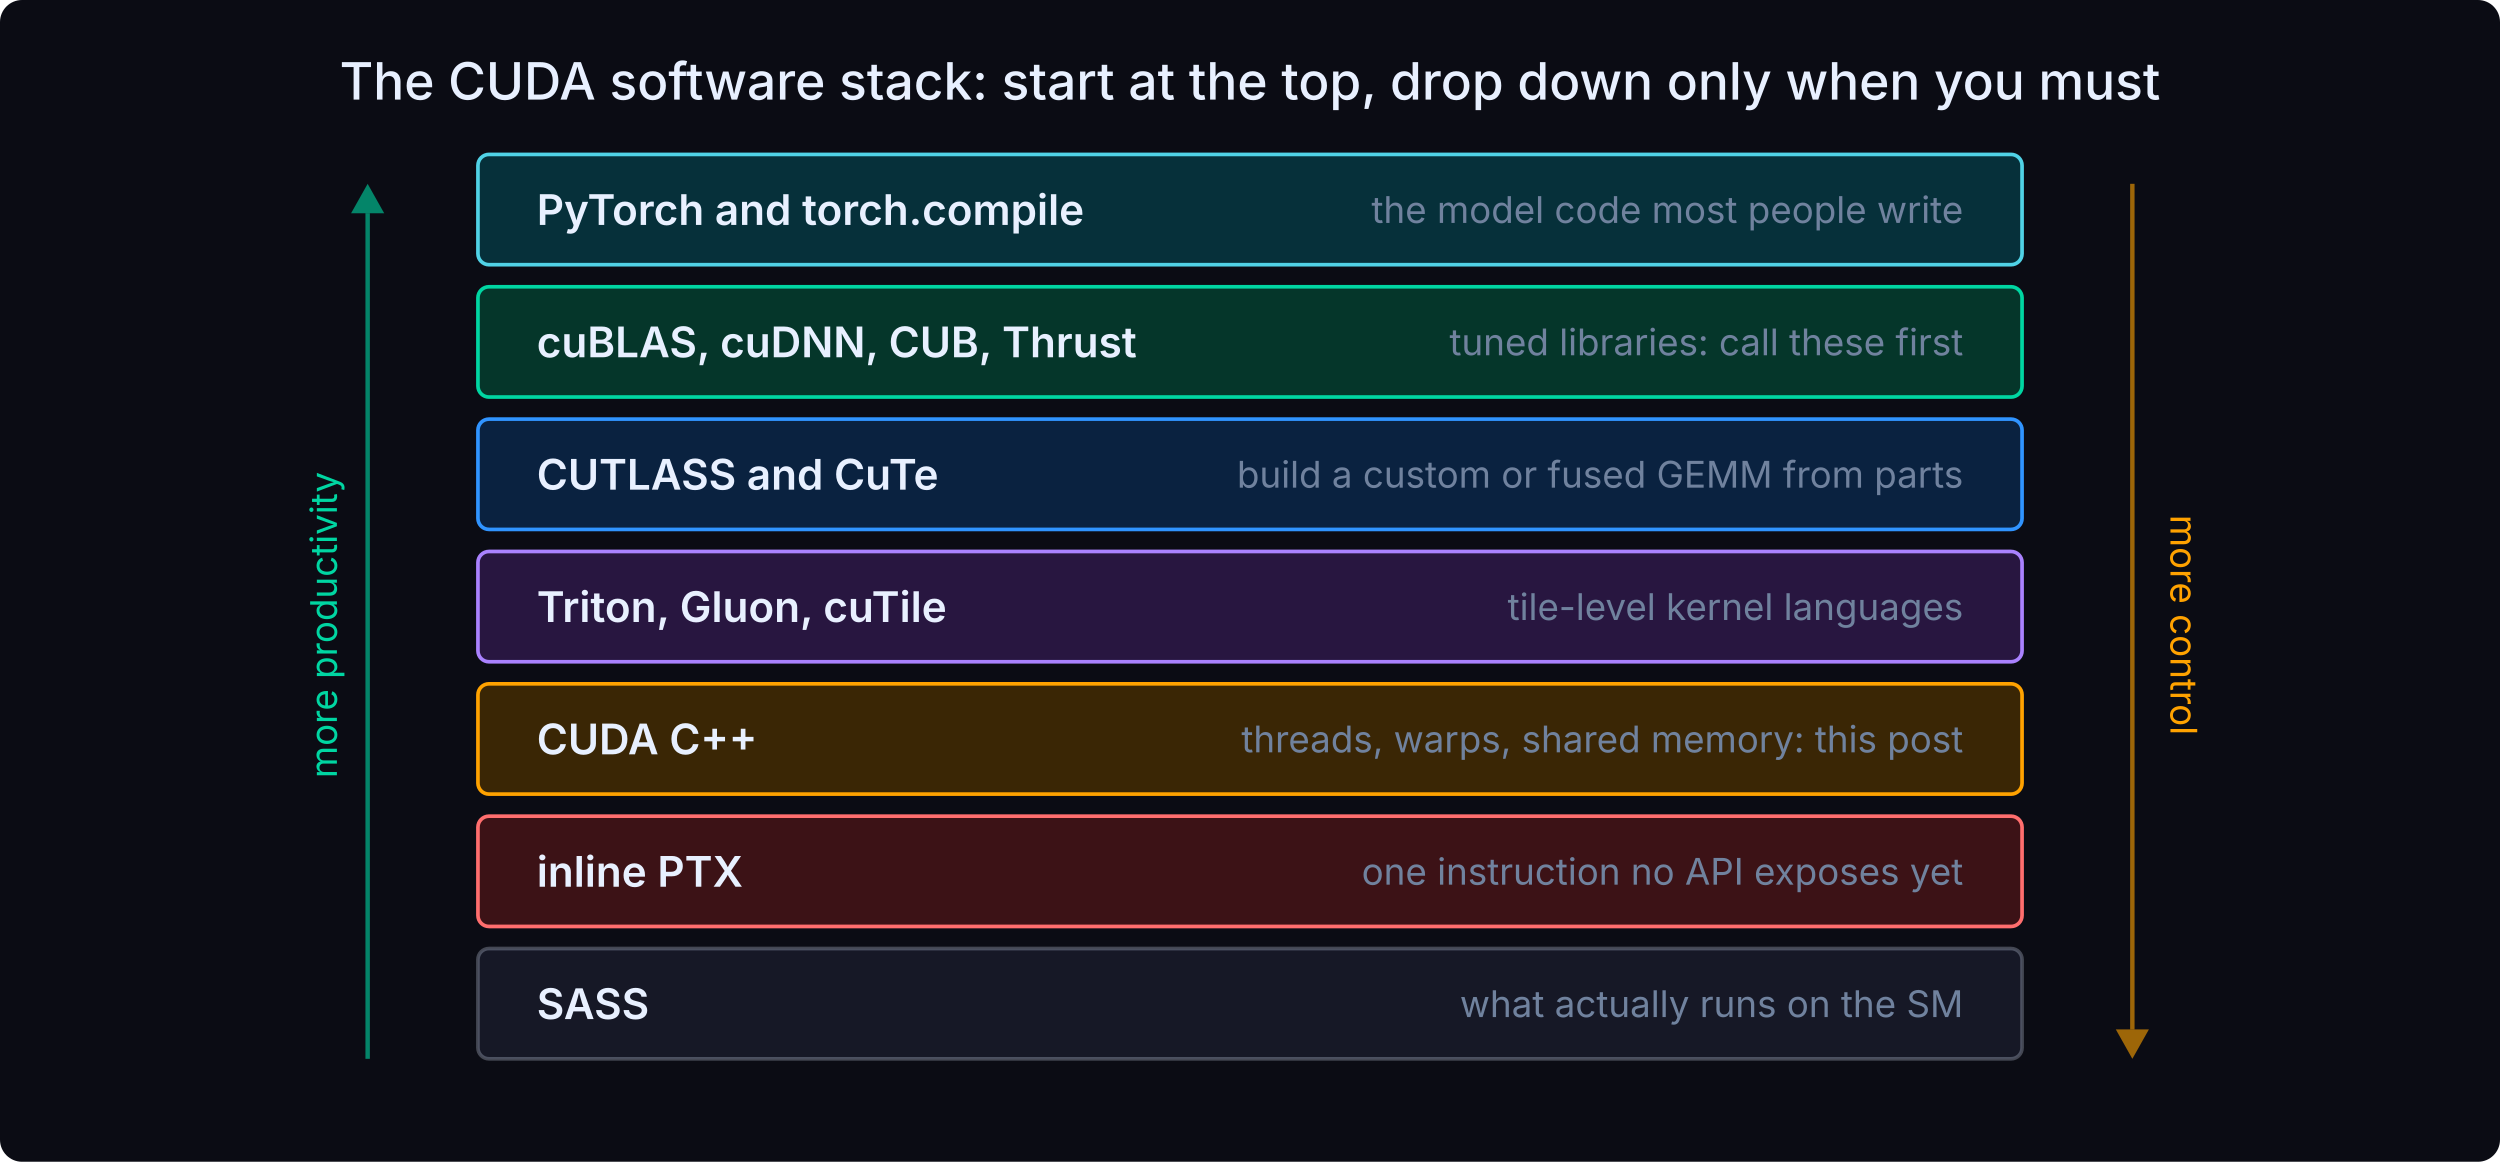
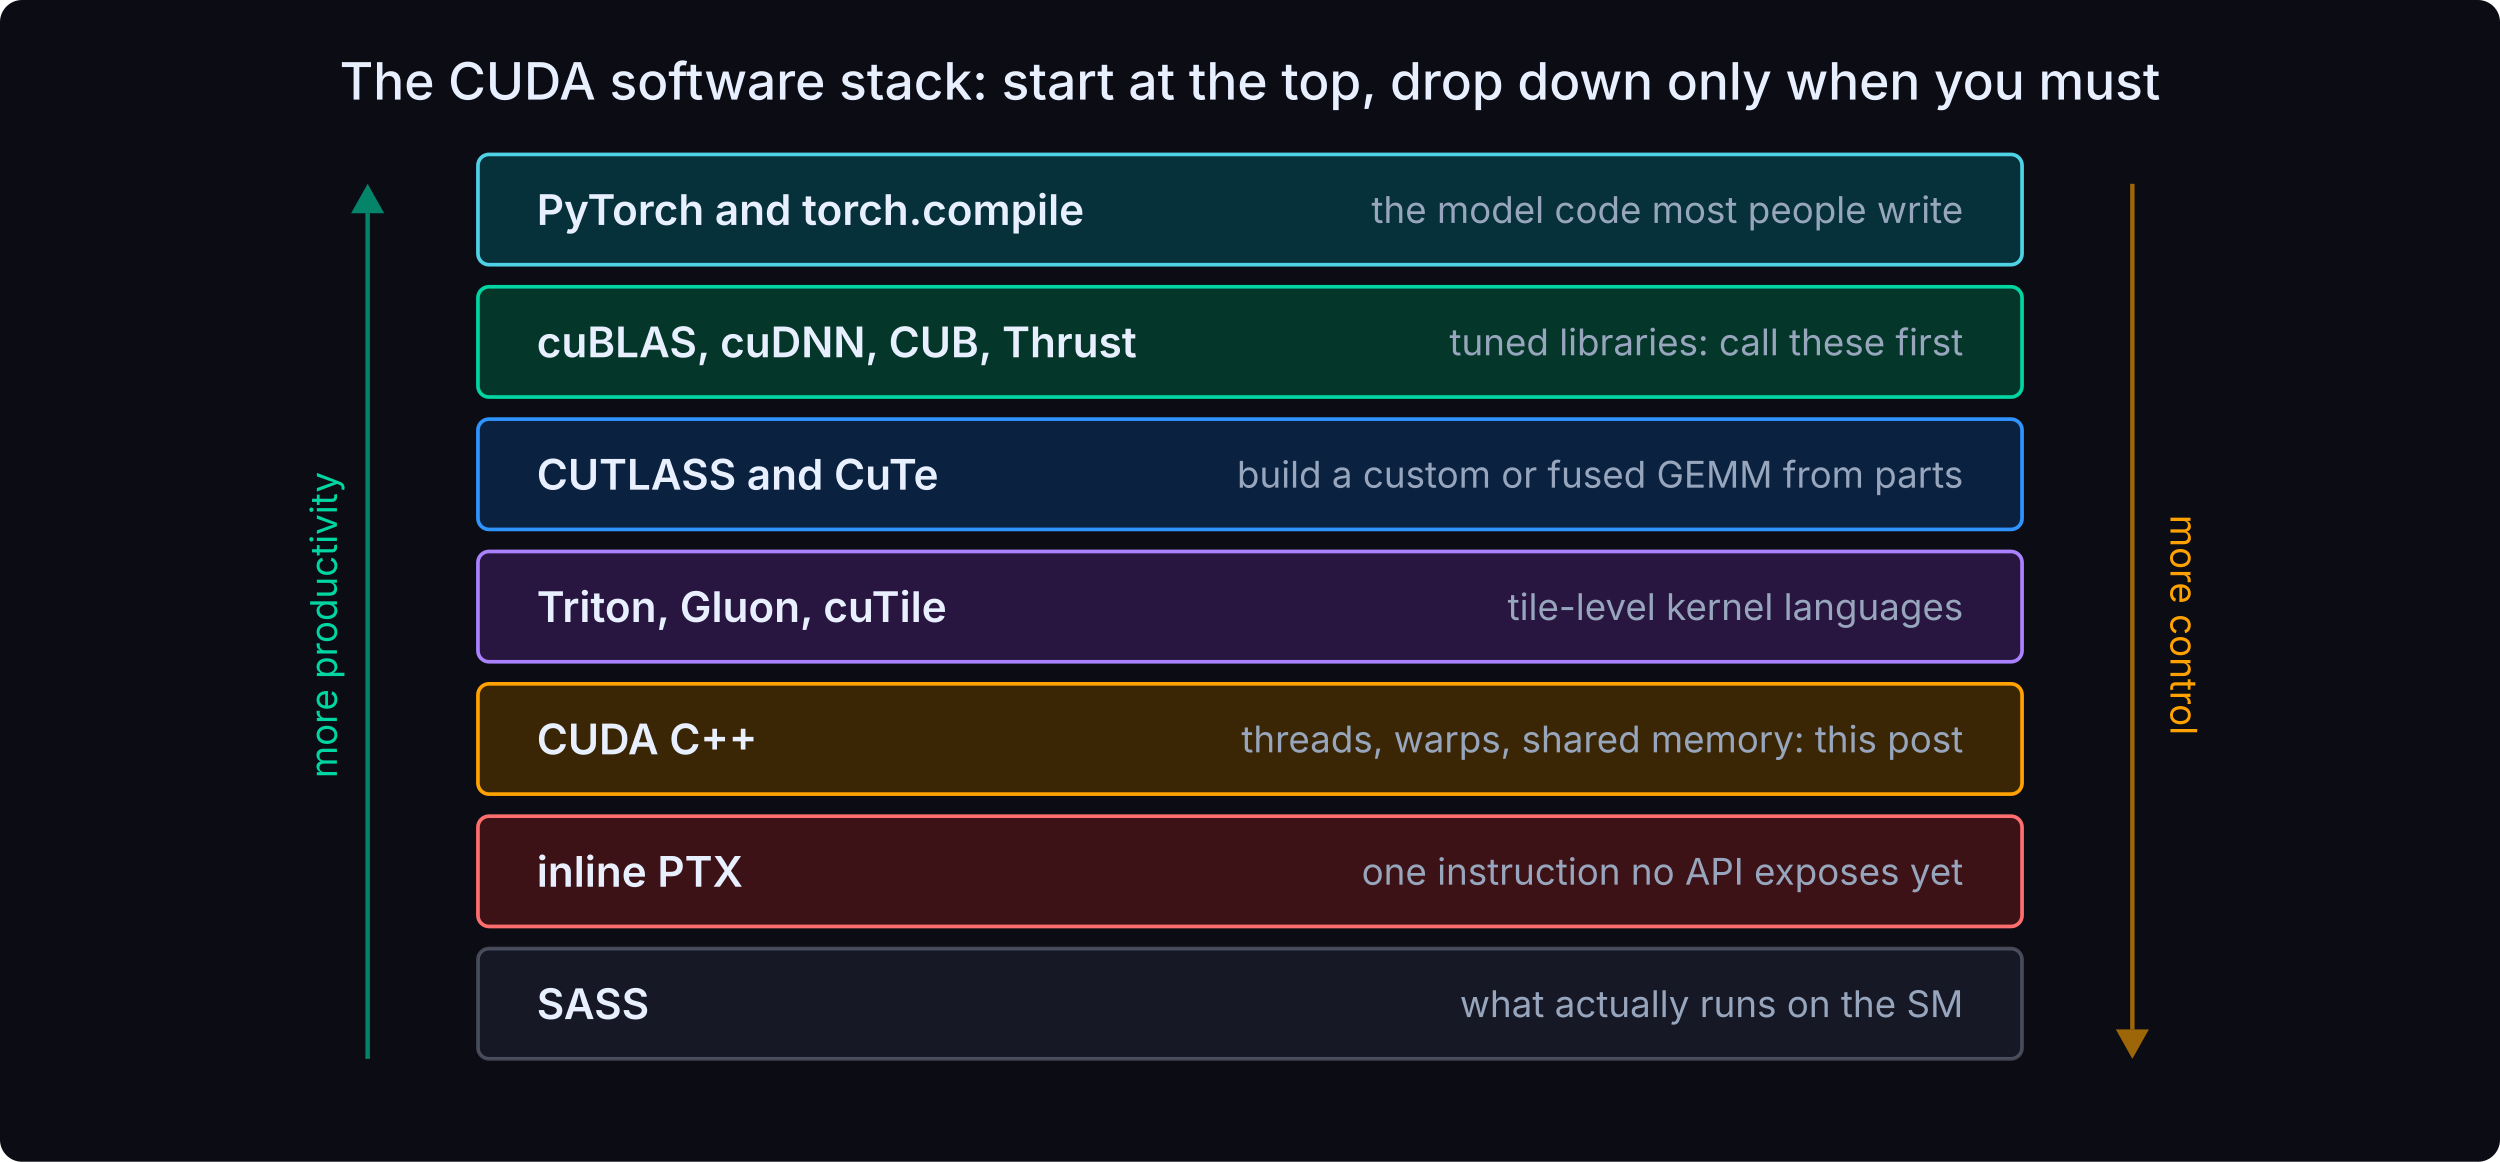
<svg xmlns="http://www.w3.org/2000/svg" width="100%" viewBox="0 0 680 316">
  <style>
  text { font-family: -apple-system, BlinkMacSystemFont, 'Segoe UI', sans-serif; dominant-baseline: central; }
  .title { fill: #e8f0ff; font-size: 14px; font-weight: 500; }
-   .mut { fill: #70829e; font-size: 10px; }
+   .mut { fill: #97a6bd; font-size: 10px; }
  .lbl { fill: #c8d2e6; font-size: 11px; }
  .n { fill: #e8f0ff; font-size: 10px; }
  .h { fill: #e8f0ff; font-size: 11.5px; font-weight: 600; }
</style>
  <rect width="100%" height="100%" fill="#0b0c14" rx="6" />
  <text x="340" y="22" text-anchor="middle" class="title">The CUDA software stack: start at the top, drop down only when you must</text>
  <rect x="130" y="42" width="420" height="30" rx="3" fill="rgb(6,48,58)" stroke="rgb(80,210,230)" stroke-width="1" />
  <text x="146" y="57" text-anchor="start" class="h">PyTorch and torch.compile</text>
  <text x="534" y="57" text-anchor="end" class="mut">the model code most people write</text>
  <rect x="130" y="78" width="420" height="30" rx="3" fill="rgb(5,54,42)" stroke="rgb(0,214,162)" stroke-width="1" />
  <text x="146" y="93" text-anchor="start" class="h">cuBLAS, cuDNN, CUB, Thrust</text>
  <text x="534" y="93" text-anchor="end" class="mut">tuned libraries: call these first</text>
  <rect x="130" y="114" width="420" height="30" rx="3" fill="rgb(10,34,64)" stroke="rgb(48,148,255)" stroke-width="1" />
  <text x="146" y="129" text-anchor="start" class="h">CUTLASS and CuTe</text>
  <text x="534" y="129" text-anchor="end" class="mut">build a custom or fused GEMM from parts</text>
  <rect x="130" y="150" width="420" height="30" rx="3" fill="rgb(40,22,64)" stroke="rgb(170,130,255)" stroke-width="1" />
  <text x="146" y="165" text-anchor="start" class="h">Triton, Gluon, cuTile</text>
  <text x="534" y="165" text-anchor="end" class="mut">tile-level kernel languages</text>
  <rect x="130" y="186" width="420" height="30" rx="3" fill="rgb(58,38,5)" stroke="rgb(255,162,0)" stroke-width="1" />
  <text x="146" y="201" text-anchor="start" class="h">CUDA C++</text>
  <text x="534" y="201" text-anchor="end" class="mut">threads, warps, shared memory: this post</text>
  <rect x="130" y="222" width="420" height="30" rx="3" fill="rgb(60,18,22)" stroke="rgb(255,110,110)" stroke-width="1" />
  <text x="146" y="237" text-anchor="start" class="h">inline PTX</text>
  <text x="534" y="237" text-anchor="end" class="mut">one instruction no API exposes yet</text>
  <rect x="130" y="258" width="420" height="30" rx="3" fill="#161826" stroke="rgba(200,210,230,0.3)" stroke-width="1" />
  <text x="146" y="273" text-anchor="start" class="h">SASS</text>
  <text x="534" y="273" text-anchor="end" class="mut">what actually runs on the SM</text>
  <line x1="100" y1="288" x2="100.0" y2="58.0" stroke="rgba(0,214,162,0.6)" stroke-width="1.2" />
  <polygon points="100,50 95.5,58.0 104.5,58.0" fill="rgba(0,214,162,0.6)" />
  <text transform="rotate(-90 88 170)" x="88" y="170" text-anchor="middle" class="mut" style="fill: rgb(0,214,162);">more productivity</text>
  <line x1="580" y1="50" x2="580.0" y2="280.0" stroke="rgba(255,162,0,0.6)" stroke-width="1.2" />
  <polygon points="580,288 584.5,280.0 575.5,280.0" fill="rgba(255,162,0,0.6)" />
  <text transform="rotate(90 594 170)" x="594" y="170" text-anchor="middle" class="mut" style="fill: rgb(255,162,0);">more control</text>
</svg>
